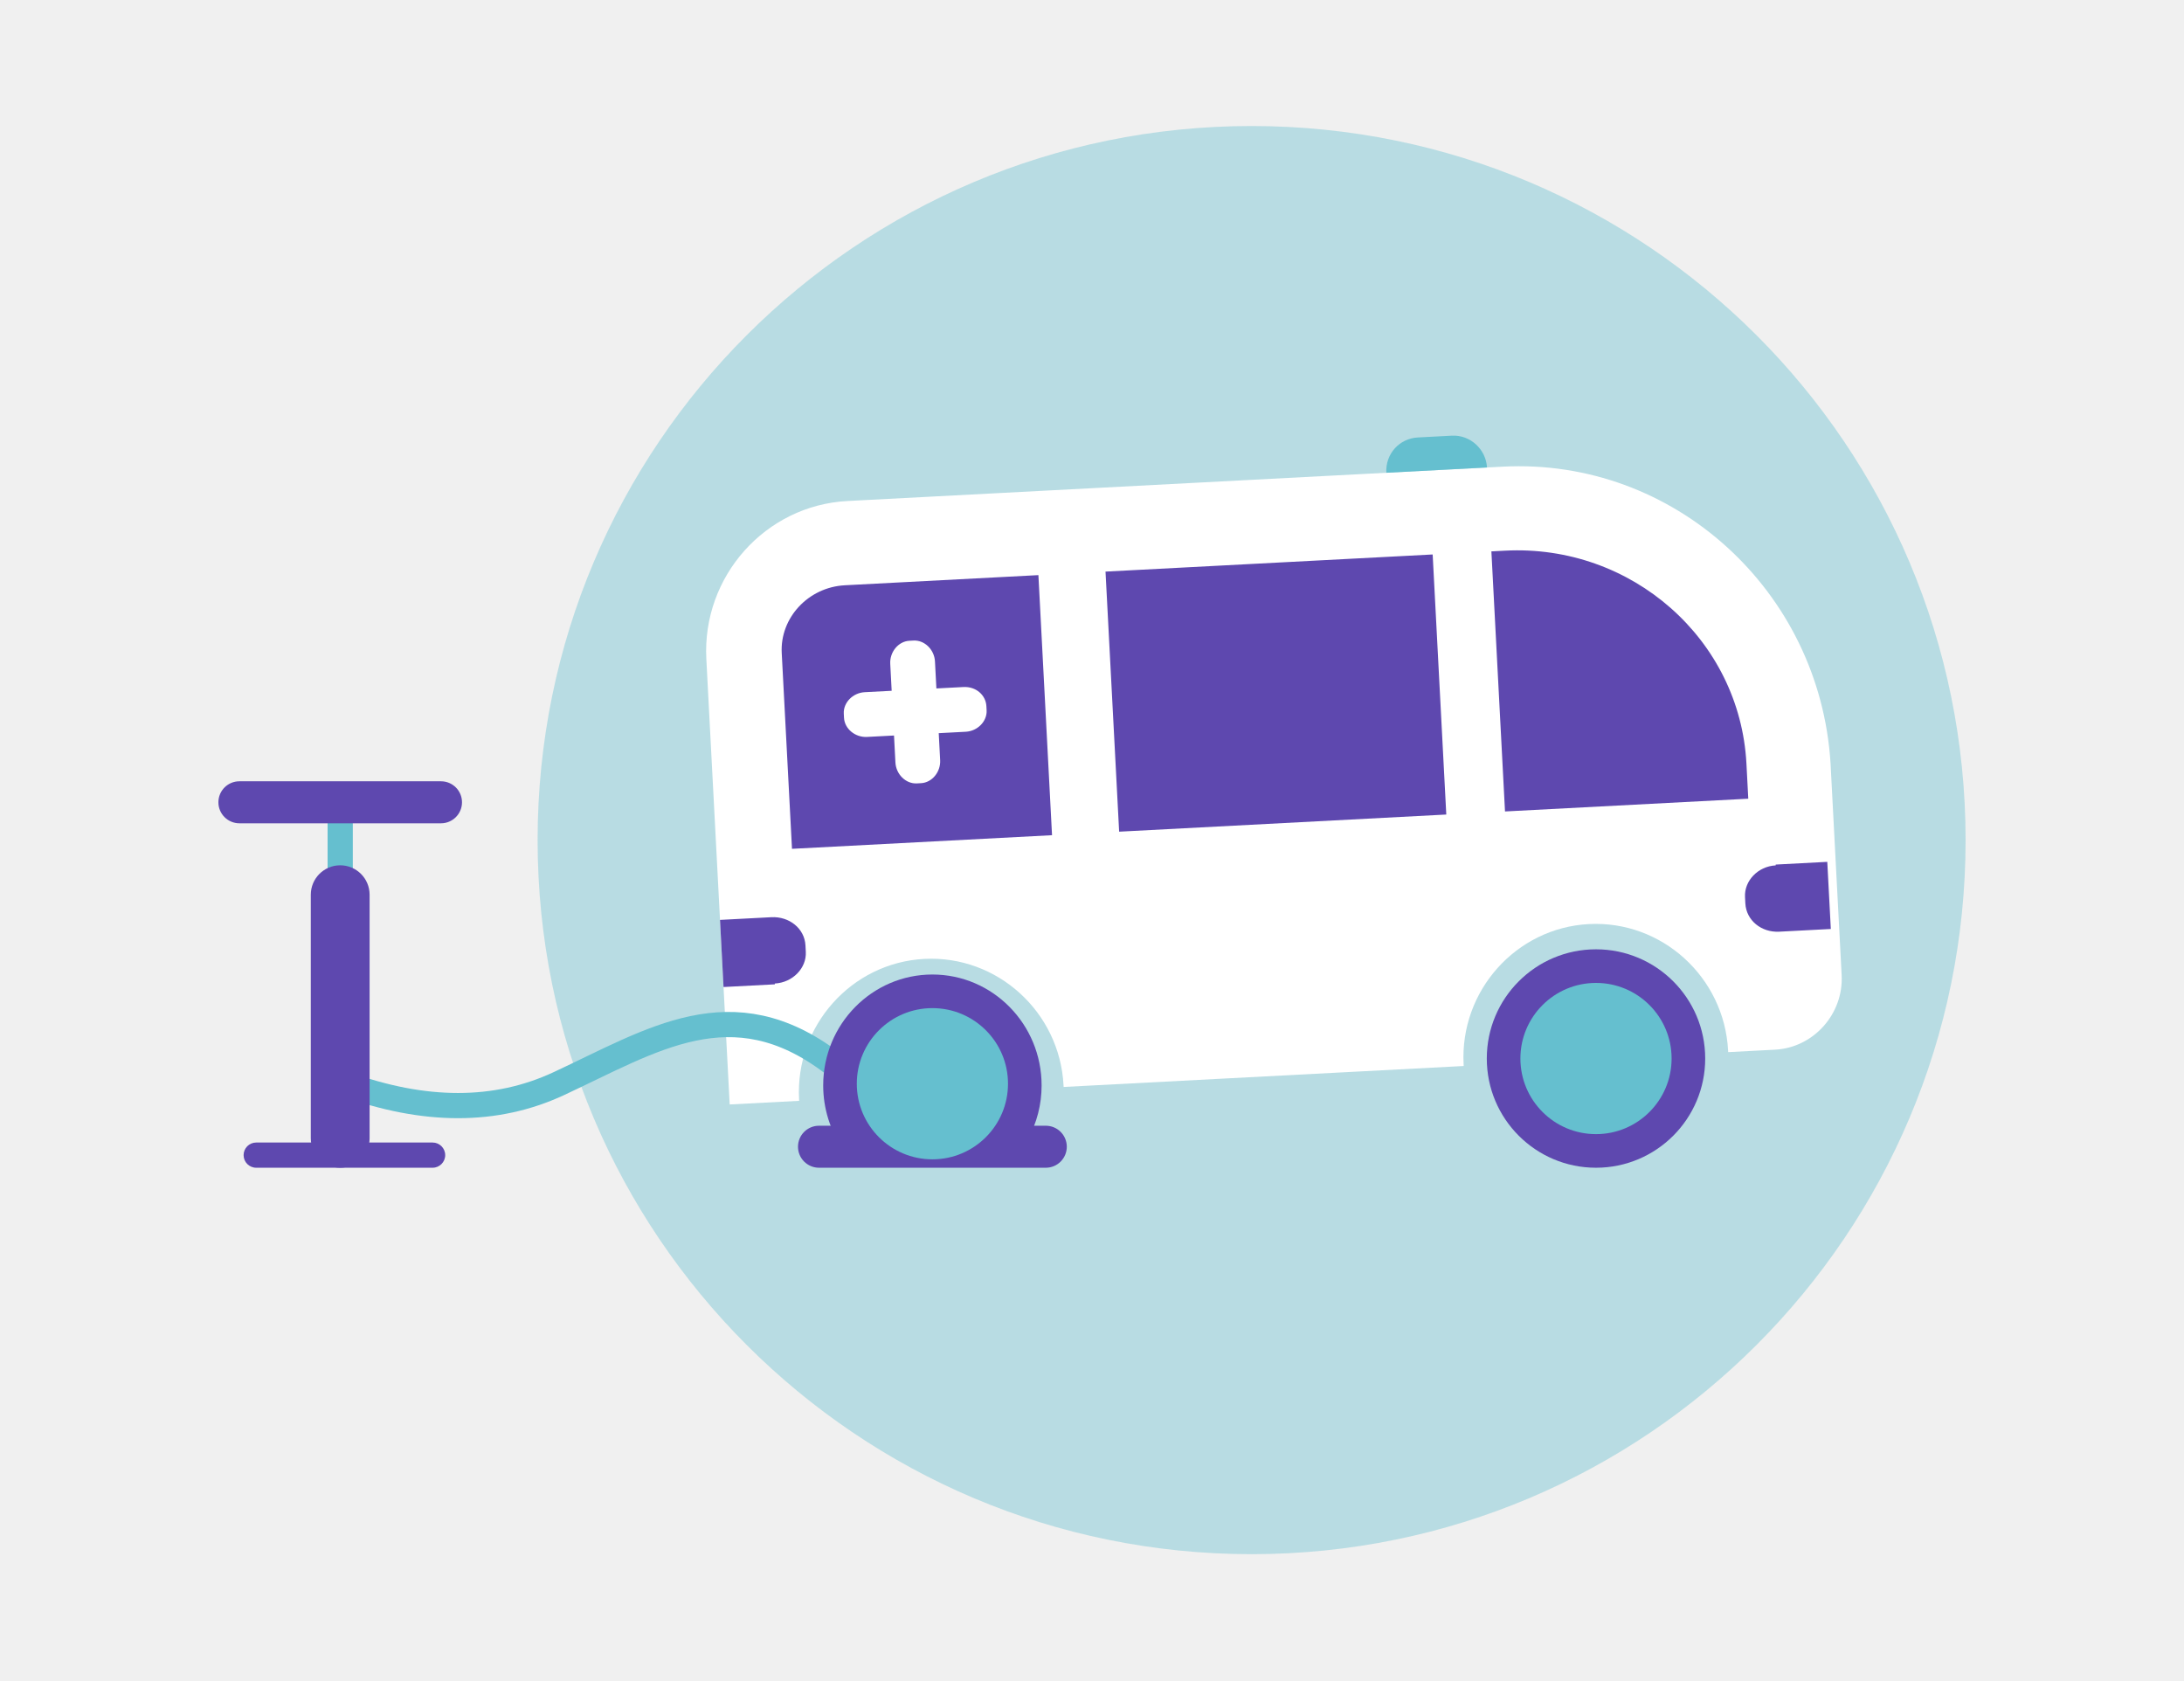
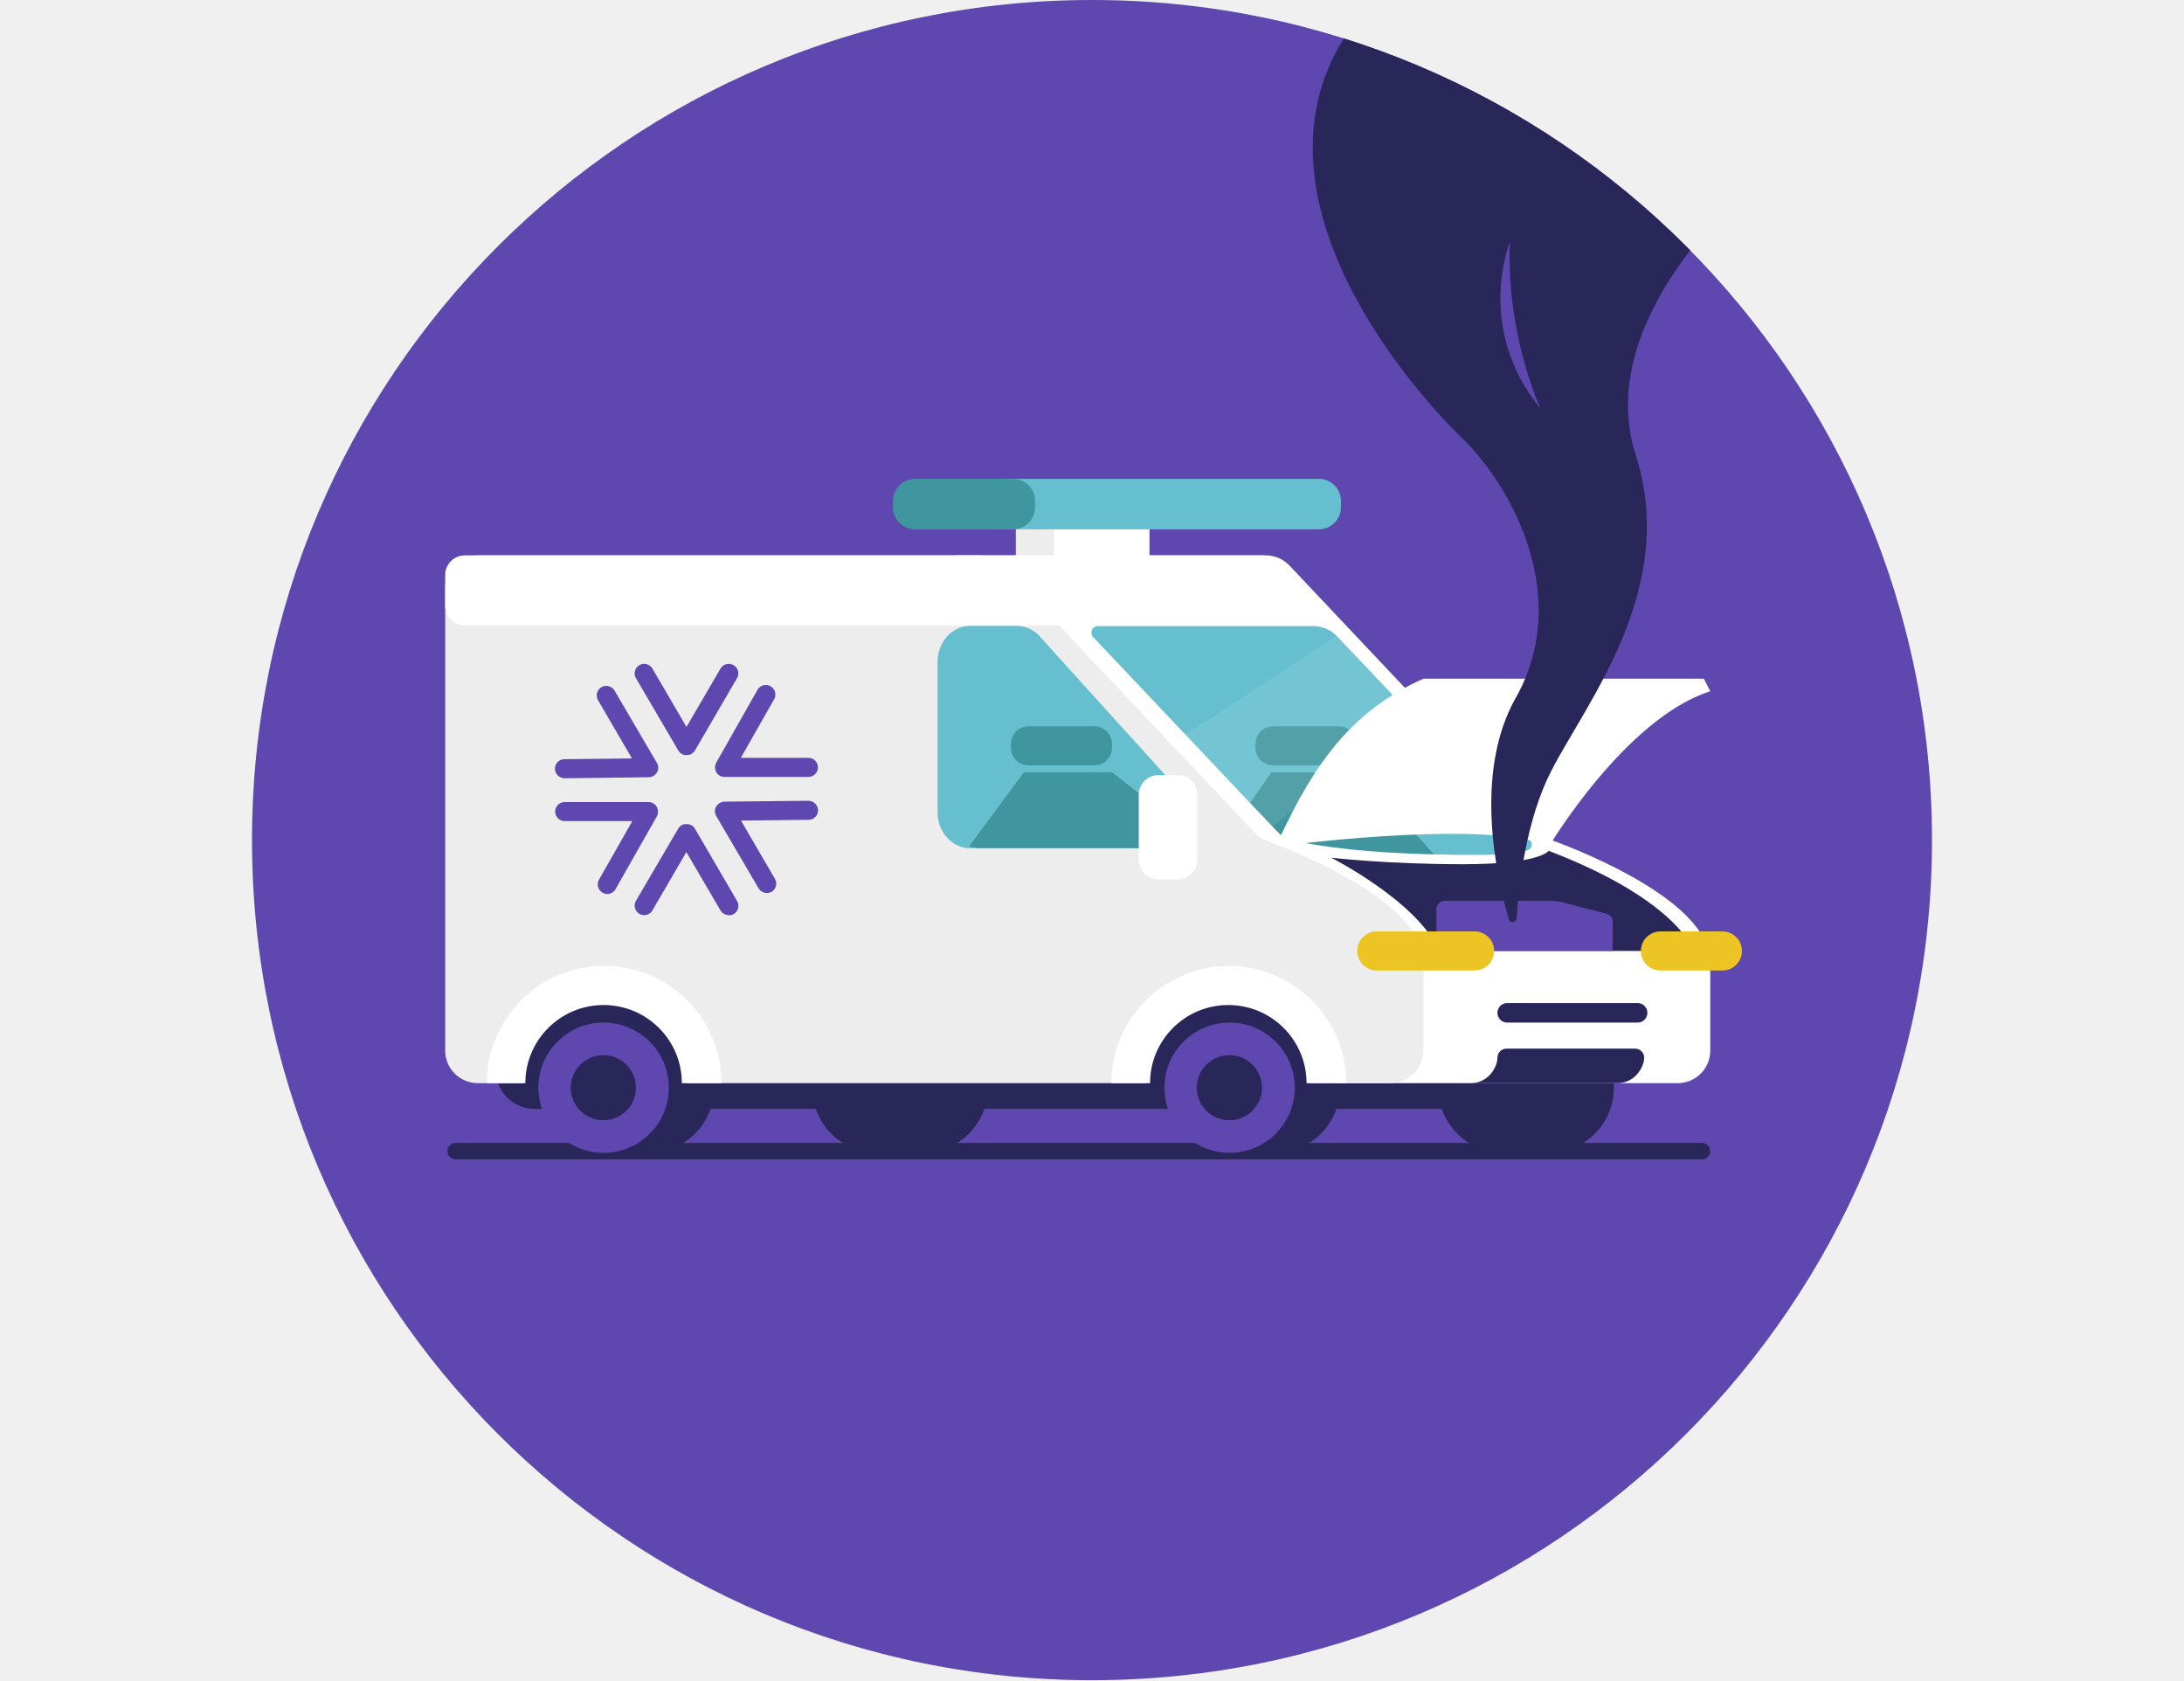
- <svg xmlns="http://www.w3.org/2000/svg" width="260" height="200" viewBox="0 0 260 200">
-   <g fill="none" fill-rule="evenodd">
-     <g transform="translate(26 15)">
-       <circle cx="123" cy="85" r="85" fill="#65BFCF" fill-rule="nonzero" opacity=".4" />
-       <path fill="#FFF" fill-rule="nonzero" d="M152.904 40.548l-78.017 4.089c-9.765.512-17.315 8.964-16.799 18.806l2.78 53.026 8.27-.433-.011-.201c-.458-8.738 6.242-16.239 14.91-16.693 8.67-.454 16.117 6.305 16.575 15.043l.01.2 47.628-2.495-.01-.201c-.459-8.738 6.242-16.239 14.91-16.693 8.67-.454 16.117 6.305 16.575 15.043l.01.2 5.58-.292c4.584-.24 8.17-4.255 7.928-8.875l-1.321-25.207c-1.279-20.578-18.692-36.382-39.018-35.317z" />
-       <path fill="#5E48AF" d="M67.063 62.722l1.222 23.317 30.957-1.622-1.622-30.958-23.04 1.208c-4.365.228-7.736 3.887-7.517 8.055zM105.609 53.04L144.555 51l1.622 30.957-38.946 2.041zM153.166 50.548l-1.62.085 1.622 30.958 28.96-1.518-.218-4.168c-.775-14.784-13.656-26.148-28.744-25.357zM185.395 88.01c-2.113.11-3.756 1.837-3.655 3.762l.04.77c.107 2.021 1.916 3.47 4.028 3.36l6.146-.322-.42-7.99-6.145.323.006.096zM66.238 102.072c2.133-.112 3.792-1.84 3.691-3.765l-.04-.77c-.106-2.021-1.932-3.47-4.065-3.358l-6.108.32.418 7.99 6.109-.32-.005-.097z" />
-       <path fill="#FFF" fill-rule="nonzero" d="M88.69 66.78l-3.215.168-.169-3.215c-.073-1.406-1.242-2.554-2.547-2.485l-.503.026c-1.306.068-2.347 1.332-2.274 2.738l.169 3.215-3.215.168c-1.406.074-2.554 1.242-2.485 2.548l.026.502c.069 1.306 1.332 2.348 2.738 2.274l3.215-.168.168 3.214c.074 1.407 1.242 2.554 2.548 2.486l.502-.027c1.306-.068 2.348-1.331 2.274-2.738l-.168-3.214 3.214-.169c1.407-.073 2.554-1.242 2.486-2.548l-.027-.502c-.068-1.306-1.23-2.353-2.738-2.274z" />
-       <path fill="#65BFCF" fill-rule="nonzero" d="M139.039 41.275c-.119-2.267 1.573-4.088 3.752-4.202l4.06-.213c2.18-.114 4.058 1.628 4.171 3.787" />
-       <rect width="32" height="5" x="69" y="119" fill="#5E48AF" rx="2.5" />
-       <path stroke="#65BFCF" stroke-width="3" d="M15 114c9.538 3.47 18.04 3.47 25.502 0 11.194-5.206 20.62-11.512 32.517-2.5" />
-       <path fill="#65BFCF" fill-rule="nonzero" d="M13 80h3v22h-3z" />
-       <rect width="29" height="5" y="78" fill="#5E48AF" rx="2.5" />
-       <rect width="7" height="36" x="11" y="88" fill="#5E48AF" rx="3.5" />
-       <rect width="24" height="3" x="3" y="121" fill="#5E48AF" rx="1.5" />
-       <path fill="#5E48AF" d="M96.363 120.618A13.298 13.298 0 0 0 98 114.2c0-7.29-5.82-13.2-13-13.2s-13 5.91-13 13.2c0 2.773.842 5.346 2.28 7.47.541.798 21.488.031 22.083-1.052z" />
-       <circle cx="85" cy="114" r="9" fill="#65BFCF" fill-rule="nonzero" />
-       <circle cx="164" cy="111" r="13" fill="#5E48AF" />
-       <circle cx="164" cy="111" r="9" fill="#65BFCF" fill-rule="nonzero" />
-     </g>
+ <svg xmlns="http://www.w3.org/2000/svg" width="260" height="200" viewBox="0 0 260 200" fill="none">
+   <path d="M130 200C185.228 200 230 155.228 230 100C230 44.772 185.228 0 130 0C74.772 0 30 44.772 30 100C30 155.228 74.772 200 130 200Z" fill="#5E48AF" />
+   <mask id="mask0" mask-type="alpha" maskUnits="userSpaceOnUse" x="30" y="0" width="200" height="200">
+     <path d="M130 200C185.228 200 230 155.228 230 100C230 44.772 185.228 0 130 0C74.772 0 30 44.772 30 100C30 155.228 74.772 200 130 200Z" fill="white" />
+   </mask>
+   <g mask="url(#mask0)">
+     <rect x="59" y="115" width="127.313" height="17" rx="4.666" fill="#292659" />
+     <rect x="176.711" y="92.268" width="6.987" height="12.402" rx="2.333" fill="white" />
+     <path d="M151.761 137.225C156.048 137.225 159.524 133.755 159.524 129.474C159.524 125.193 156.048 121.722 151.761 121.722C147.474 121.722 143.998 125.193 143.998 129.474C143.998 133.755 147.474 137.225 151.761 137.225Z" fill="#292659" />
+     <path d="M184.366 137.225C188.653 137.225 192.129 133.755 192.129 129.474C192.129 125.193 188.653 121.722 184.366 121.722C180.078 121.722 176.603 125.193 176.603 129.474C176.603 133.755 180.078 137.225 184.366 137.225Z" fill="#292659" />
+     <rect x="185.041" y="137.225" width="6.082" height="15.502" transform="rotate(-180 185.041 137.225)" fill="#292659" />
+     <path d="M178.986 137.225C183.273 137.225 186.749 133.755 186.749 129.474C186.749 125.193 183.273 121.722 178.986 121.722C174.698 121.722 171.223 125.193 171.223 129.474C171.223 133.755 174.698 137.225 178.986 137.225Z" fill="#292659" />
+     <rect x="152.437" y="137.225" width="6.082" height="15.502" transform="rotate(-180 152.437 137.225)" fill="#292659" />
+     <path d="M77.236 137.225C81.523 137.225 84.999 133.755 84.999 129.474C84.999 125.193 81.523 121.722 77.236 121.722C72.948 121.722 69.473 125.193 69.473 129.474C69.473 133.755 72.948 137.225 77.236 137.225Z" fill="#292659" />
+     <path d="M109.841 137.225C114.129 137.225 117.604 133.755 117.604 129.474C117.604 125.193 114.129 121.722 109.841 121.722C105.554 121.722 102.078 125.193 102.078 129.474C102.078 133.755 105.554 137.225 109.841 137.225Z" fill="#292659" />
+     <rect x="110.517" y="137.225" width="6.082" height="15.502" transform="rotate(-180 110.517 137.225)" fill="#292659" />
+     <path d="M104.461 137.225C108.749 137.225 112.224 133.755 112.224 129.474C112.224 125.193 108.749 121.722 104.461 121.722C100.174 121.722 96.698 125.193 96.698 129.474C96.698 133.755 100.174 137.225 104.461 137.225Z" fill="#292659" />
+     <rect x="77.911" y="137.225" width="6.082" height="15.502" transform="rotate(-180 77.9111 137.225)" fill="#292659" />
+     <path d="M113.749 66.108H150.693C151.761 66.108 152.782 66.549 153.515 67.325L183.558 99.151C183.966 99.585 184.469 99.918 185.029 100.124C188.744 101.496 203.602 107.433 203.602 114.553V125.06C203.602 127.2 201.864 128.935 199.72 128.935H159.163" fill="white" />
+     <path d="M119.358 67.325L149.401 99.151C149.809 99.585 150.313 99.918 150.872 100.124C154.587 101.496 169.445 107.433 169.445 114.553V125.055C169.445 127.196 167.707 128.931 165.564 128.931H155.874C155.874 123.579 153.919 118.816 146.156 118.816C138.005 118.816 136.452 123.579 136.452 128.931L81.723 128.933C81.723 123.581 80.171 118.428 72.019 118.428C63.48 118.428 62.316 123.579 62.316 128.931H56.882C54.738 128.931 53 127.196 53 125.055V69.983C53 67.843 54.738 66.108 56.882 66.108H116.536C117.605 66.108 118.625 66.549 119.358 67.325Z" fill="#EDEDED" />
+     <rect x="136.845" y="67.156" width="11.645" height="4.536" transform="rotate(-180 136.845 67.1556)" fill="white" />
+     <rect x="125.466" y="67.156" width="4.536" height="4.536" transform="rotate(-180 125.466 67.1556)" fill="#EDEDED" />
+     <path d="M152.564 72.107C152.564 73.396 151.52 74.44 150.232 74.44L55.333 74.44C54.044 74.44 53 73.396 53 72.107V68.44C53 67.152 54.044 66.108 55.333 66.108L150.232 66.108C151.52 66.108 152.564 67.152 152.564 68.44V72.107Z" fill="white" />
+     <path d="M130.696 74.525H156.353C157.419 74.525 158.438 74.962 159.171 75.735L182.146 99.965C182.336 100.167 182.404 100.455 182.324 100.72C182.244 100.986 182.028 101.188 181.758 101.252C180.496 101.569 178.536 101.763 175.652 101.763C173.913 101.763 172.283 101.744 170.761 101.705L161.873 91.88H151.393L148.827 95.585L130.126 75.82C129.921 75.593 129.868 75.268 129.992 74.988C130.115 74.709 130.391 74.528 130.696 74.525Z" fill="#65BFCF" />
+     <path d="M161.88 91.88L170.768 101.705C162.683 101.507 157.536 100.825 154.035 100.081C153.265 99.92 152.563 99.526 152.024 98.953L148.81 95.565L151.368 91.88H161.88Z" fill="#40969F" />
+     <rect x="161.492" y="91.105" width="12.033" height="4.651" rx="2.103" transform="rotate(180 161.492 91.1053)" fill="#40969F" />
+     <path d="M115.496 74.502H121.05C122.224 74.517 123.324 75.081 124.02 76.025L141.273 95.074C142.148 96.241 142.287 97.802 141.63 99.105L132.38 91.88H121.9L115.302 100.794L116.404 100.969H115.496C113.353 100.969 111.614 99.054 111.614 96.706V78.781C111.614 76.417 113.353 74.502 115.496 74.502Z" fill="#65BFCF" />
+     <path d="M121.9 91.88H132.38L141.63 99.105C141.124 100.224 140.015 100.951 138.785 100.969H116.404L115.302 100.794L121.9 91.88Z" fill="#40969F" />
+     <rect x="132.381" y="91.105" width="12.033" height="4.651" rx="2.103" transform="rotate(180 132.381 91.1053)" fill="#40969F" />
+     <path opacity="0.1" d="M151.482 98.384L141.134 87.451L159.163 75.603L168.188 85.245L151.482 98.384Z" fill="white" />
+     <rect x="196.119" y="121.722" width="17.855" height="2.325" rx="1.163" transform="rotate(-180 196.119 121.722)" fill="#292659" />
+     <path d="M175.061 128.935C172.918 128.935 192.527 128.935 192.527 128.935C194.67 128.935 195.735 126.99 195.735 125.897C195.735 125.304 195.253 124.823 194.66 124.823H179.339C178.747 124.825 178.268 125.305 178.268 125.897C178.268 127 177.203 128.935 175.061 128.935Z" fill="#292659" />
+     <rect x="135.567" y="92.268" width="6.987" height="12.402" rx="2.333" fill="white" />
+     <path d="M81.684 89.881H81.618H81.552C81.497 89.871 81.443 89.858 81.389 89.842C81.119 89.759 80.891 89.578 80.749 89.334L75.703 80.719C75.552 80.46 75.511 80.151 75.59 79.862C75.663 79.571 75.853 79.323 76.114 79.176C76.287 79.071 76.487 79.017 76.689 79.021C77.091 79.026 77.463 79.239 77.671 79.583L81.723 86.532L85.775 79.583C85.978 79.233 86.353 79.019 86.757 79.021C86.959 79.025 87.156 79.078 87.332 79.176C87.59 79.327 87.778 79.574 87.856 79.862C87.935 80.151 87.894 80.46 87.743 80.719L82.736 89.326C82.599 89.56 82.381 89.737 82.123 89.822L82.088 89.842L81.944 89.873H81.867H81.684V89.881Z" fill="#5E48AF" />
+     <path d="M86.754 108.933C86.351 108.928 85.98 108.715 85.772 108.371L81.708 101.426L77.671 108.371C77.466 108.719 77.093 108.932 76.689 108.933C76.488 108.929 76.291 108.877 76.115 108.782C75.858 108.629 75.671 108.383 75.591 108.096C75.511 107.806 75.552 107.496 75.703 107.235L80.749 98.62C80.888 98.387 81.105 98.211 81.362 98.124H81.397L81.552 98.097H81.63H81.859H81.894L82.088 98.136C82.357 98.218 82.585 98.398 82.729 98.639L87.751 107.255C87.906 107.514 87.948 107.825 87.868 108.115C87.79 108.404 87.602 108.65 87.344 108.801C87.173 108.904 86.976 108.957 86.777 108.952L86.754 108.933Z" fill="#5E48AF" />
+     <path d="M86.241 92.485C85.972 92.481 85.713 92.383 85.507 92.21L85.48 92.179C85.439 92.146 85.403 92.108 85.371 92.066L85.344 92.035C85.316 92 85.29 91.963 85.267 91.923C85.243 91.891 85.225 91.856 85.212 91.818V91.78C85.185 91.694 85.166 91.644 85.154 91.59C85.089 91.314 85.13 91.023 85.27 90.776L90.181 82.106C90.386 81.756 90.76 81.539 91.166 81.532C91.364 81.531 91.559 81.583 91.729 81.684C92.276 81.994 92.469 82.687 92.16 83.234L88.193 90.21H96.24C96.542 90.209 96.832 90.328 97.045 90.541C97.258 90.755 97.378 91.044 97.377 91.346C97.379 91.646 97.259 91.934 97.043 92.144C96.832 92.359 96.542 92.481 96.24 92.481L86.241 92.485Z" fill="#5E48AF" />
+     <path d="M72.302 106.414C72.104 106.416 71.91 106.363 71.74 106.263C71.479 106.112 71.287 105.866 71.204 105.577C71.126 105.287 71.164 104.979 71.309 104.716L75.272 97.74H67.229C66.927 97.741 66.637 97.622 66.424 97.409C66.21 97.196 66.091 96.906 66.092 96.605C66.087 96.303 66.208 96.012 66.426 95.802C66.639 95.589 66.928 95.47 67.229 95.469H77.212C77.484 95.47 77.746 95.569 77.95 95.748L77.977 95.775C78.017 95.808 78.052 95.846 78.082 95.888L78.129 95.946C78.15 95.977 78.169 96.01 78.187 96.043C78.211 96.075 78.231 96.11 78.245 96.147V96.186C78.271 96.247 78.291 96.311 78.303 96.376C78.365 96.651 78.325 96.939 78.191 97.186L73.269 105.86C73.068 106.202 72.7 106.413 72.302 106.414Z" fill="#5E48AF" />
+     <path d="M91.287 106.301C90.884 106.295 90.512 106.081 90.305 105.736L85.259 97.124C85.127 96.889 85.079 96.615 85.124 96.349V96.31C85.134 96.261 85.15 96.213 85.17 96.167L85.201 96.101C85.215 96.068 85.234 96.036 85.255 96.008C85.273 95.968 85.296 95.931 85.325 95.899L85.353 95.872L85.484 95.729C85.69 95.537 85.96 95.428 86.241 95.423L96.225 95.318C96.854 95.318 97.37 95.817 97.389 96.446C97.392 96.747 97.275 97.038 97.063 97.252C96.851 97.467 96.561 97.588 96.26 97.589L88.213 97.674L92.258 104.619C92.409 104.88 92.449 105.19 92.37 105.48C92.295 105.77 92.106 106.017 91.846 106.166C91.668 106.254 91.471 106.301 91.272 106.301H91.287Z" fill="#5E48AF" />
+     <path d="M67.199 92.64C66.58 92.626 66.08 92.13 66.062 91.512C66.058 91.211 66.176 90.921 66.388 90.706C66.6 90.491 66.889 90.37 67.191 90.369L75.237 90.28L71.193 83.346C70.879 82.805 71.063 82.111 71.604 81.796C71.777 81.691 71.977 81.637 72.179 81.641C72.582 81.646 72.953 81.859 73.161 82.203L78.207 90.819C78.341 91.053 78.389 91.327 78.343 91.594V91.632C78.332 91.68 78.317 91.727 78.296 91.772L78.269 91.842C78.252 91.874 78.233 91.905 78.211 91.935C78.18 91.985 78.172 92.012 78.153 92.039L78.125 92.07C78.067 92.136 78.028 92.175 77.989 92.214C77.786 92.406 77.517 92.515 77.236 92.52L67.199 92.64Z" fill="#5E48AF" />
+     <rect x="159.633" y="63.007" width="43.842" height="6.007" rx="2.624" transform="rotate(180 159.633 63.0072)" fill="#65BFCF" />
+     <rect x="123.225" y="63.007" width="16.916" height="6.007" rx="2.624" transform="rotate(180 123.225 63.0072)" fill="#40969F" />
+     <path d="M62.541 128.933C62.541 123.796 66.712 119.632 71.857 119.632C77.001 119.632 81.172 123.796 81.172 128.933H85.896C85.896 121.228 79.64 114.981 71.923 114.981C64.205 114.981 57.949 121.228 57.949 128.933H62.541Z" fill="white" />
+     <rect x="203.6" y="138" width="150.336" height="1.944" rx="0.972" transform="rotate(-180 203.6 138)" fill="#292659" />
+     <path d="M71.857 137.225C76.144 137.225 79.62 133.755 79.62 129.474C79.62 125.193 76.144 121.722 71.857 121.722C67.569 121.722 64.094 125.193 64.094 129.474C64.094 133.755 67.569 137.225 71.857 137.225Z" fill="#5E48AF" />
+     <path d="M71.829 133.349C73.972 133.349 75.71 131.614 75.71 129.474C75.71 127.333 73.972 125.598 71.829 125.598C69.685 125.598 67.947 127.333 67.947 129.474C67.947 131.614 69.685 133.349 71.829 133.349Z" fill="#292659" />
+     <path d="M136.911 128.933C136.911 123.796 141.082 119.632 146.227 119.632C151.372 119.632 155.542 123.796 155.542 128.933H160.266C160.266 121.228 154.01 114.981 146.293 114.981C138.575 114.981 132.319 121.228 132.319 128.933H136.911Z" fill="white" />
+     <path d="M146.381 137.225C150.669 137.225 154.144 133.755 154.144 129.474C154.144 125.193 150.669 121.722 146.381 121.722C142.094 121.722 138.618 125.193 138.618 129.474C138.618 133.755 142.094 137.225 146.381 137.225Z" fill="#5E48AF" />
+     <path d="M146.354 133.349C148.498 133.349 150.236 131.614 150.236 129.474C150.236 127.333 148.498 125.598 146.354 125.598C144.21 125.598 142.473 127.333 142.473 129.474C142.473 131.614 144.21 133.349 146.354 133.349Z" fill="#292659" />
+     <path fill-rule="evenodd" clip-rule="evenodd" d="M154.144 100.5C154.144 100.5 178.06 97.5 184.366 100.81C184.366 100.81 193.435 85.541 203.6 82.281L202.844 80.79C196.263 80.79 169.445 80.79 169.445 80.79C160.835 84.624 156.406 91.08 152.437 99.56L154.144 100.5Z" fill="white" />
+     <path fill-rule="evenodd" clip-rule="evenodd" d="M158.475 102.094C158.475 102.094 168.904 107.396 171.292 113.196H201.622C201.622 113.196 199.888 107.234 184.366 101.271C184.366 101.271 183.397 102.87 174.224 102.87C165.051 102.87 158.475 102.094 158.475 102.094Z" fill="#292659" />
+     <path fill-rule="evenodd" clip-rule="evenodd" d="M171 108.234C171 107.681 171.448 107.234 172 107.234H184.672C185.091 107.234 185.508 107.286 185.914 107.39L191.238 108.755C191.68 108.869 191.989 109.267 191.989 109.724V113.196H173C171.895 113.196 171 112.301 171 111.196V108.234Z" fill="#5E48AF" />
+     <path fill-rule="evenodd" clip-rule="evenodd" d="M180.559 109.275C180.523 109.83 179.769 109.942 179.614 109.409C178.084 104.145 175.433 91.939 180.451 83.056C187.017 71.432 180.451 58.338 173.946 52.032C167.442 45.726 146.293 21.302 161.898 1.862C177.502 -17.578 207.375 23.159 207.375 23.159C207.375 23.159 189.622 38.297 194.728 54.154C199.833 70.011 188.903 83.542 184.677 91.758C181.695 97.556 180.817 105.249 180.559 109.275Z" fill="#292659" />
+     <path fill-rule="evenodd" clip-rule="evenodd" d="M183.401 48.644C183.401 48.644 179.289 39.93 179.753 28.788C179.753 28.788 175.541 39.071 183.401 48.644Z" fill="#5E48AF" />
  </g>
+   <rect x="161.573" y="110.871" width="16.302" height="4.651" rx="2.325" fill="#ECC525" />
+   <rect x="195.343" y="110.871" width="12.033" height="4.651" rx="2.325" fill="#ECC525" />
</svg>
